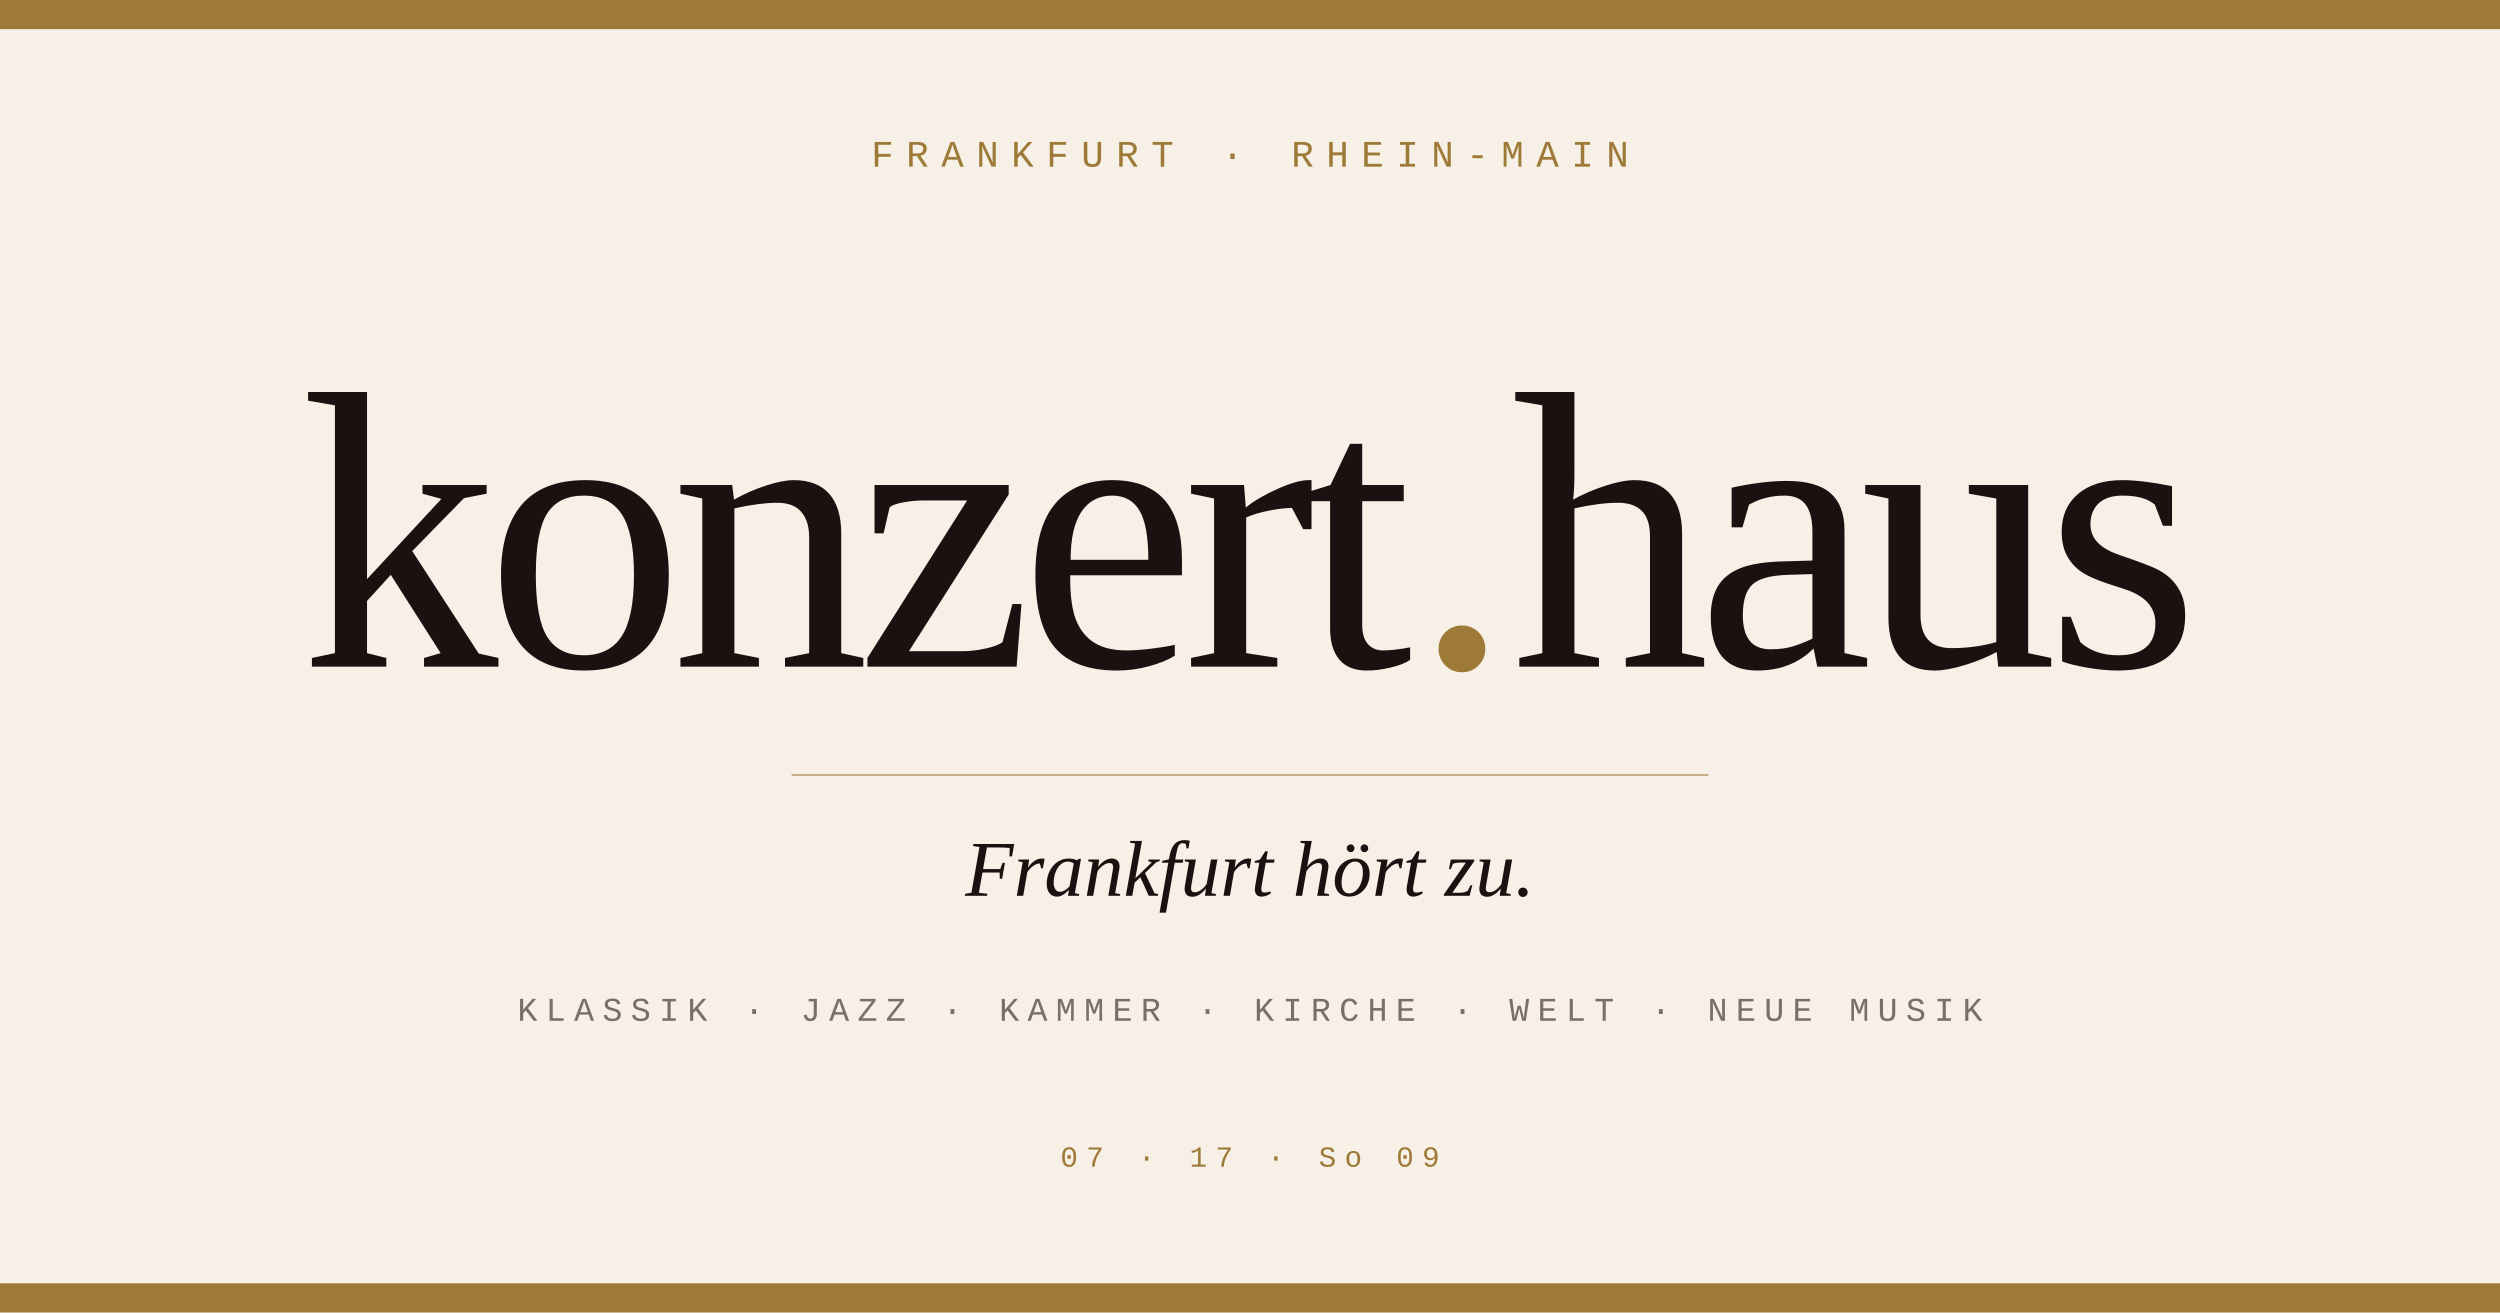
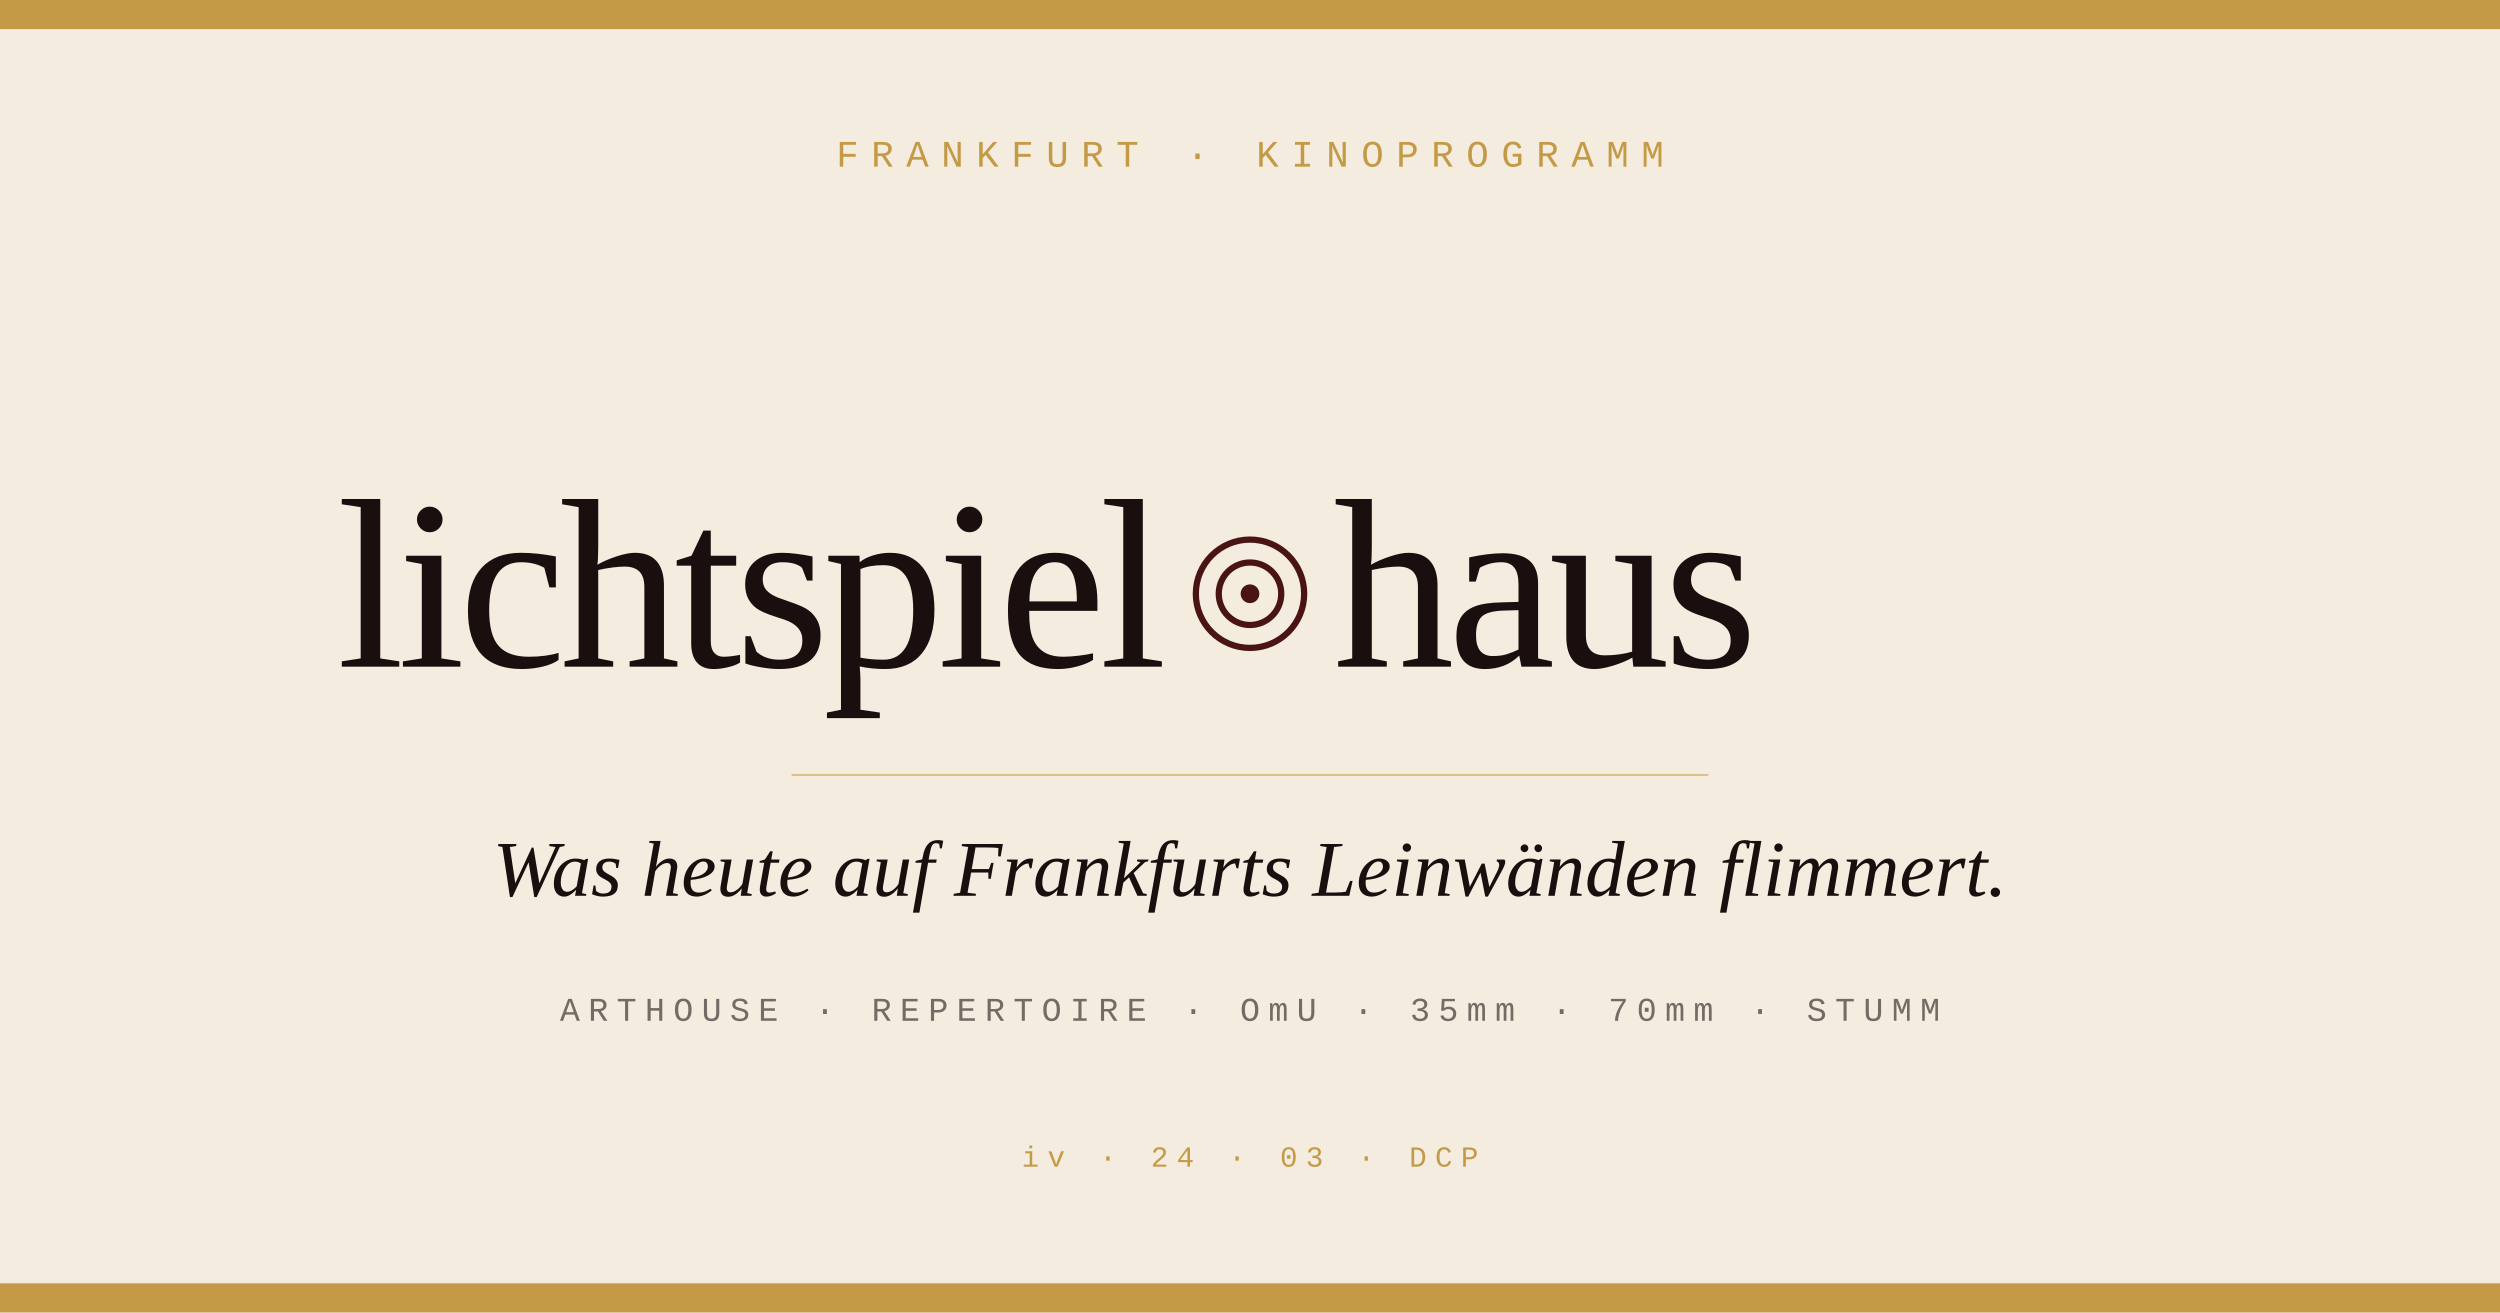
- <svg xmlns="http://www.w3.org/2000/svg" width="1200" height="630" viewBox="0 0 1200 630" role="img" aria-label="konzert.haus">
-   <rect width="1200" height="630" fill="#F7F0E7" />
-   <rect x="0" y="0" width="1200" height="14" fill="#9E7A38" />
-   <rect x="0" y="616" width="1200" height="14" fill="#9E7A38" />
-   <text x="600" y="80" text-anchor="middle" font-family="'IBM Plex Mono','DM Mono','Liberation Mono','Courier New',monospace" font-size="18" font-weight="500" fill="#9E7A38" letter-spacing="6">FRANKFURT · RHEIN-MAIN</text>
-   <text x="600" y="320" text-anchor="middle" font-family="'Cormorant Garamond','EB Garamond','Garamond','Liberation Serif',Georgia,serif" font-size="190" font-weight="500" fill="#1A1210" letter-spacing="-6">konzert<tspan fill="#9E7A38">.</tspan>haus</text>
-   <line x1="380" y1="372" x2="820" y2="372" stroke="#9E7A38" stroke-width="1" opacity="0.55" />
-   <text x="600" y="430" text-anchor="middle" font-family="'Cormorant Garamond','EB Garamond','Garamond','Liberation Serif',Georgia,serif" font-style="italic" font-size="38" font-weight="400" fill="#1A1210">Frankfurt hört zu.</text>
-   <text x="600" y="490" text-anchor="middle" font-family="'IBM Plex Mono','DM Mono','Liberation Mono','Courier New',monospace" font-size="16" font-weight="400" fill="rgba(26,18,16,0.58)" letter-spacing="4">KLASSIK · JAZZ · KAMMER · KIRCHE · WELT · NEUE MUSIK</text>
-   <text x="600" y="560" text-anchor="middle" font-family="'IBM Plex Mono','DM Mono','Liberation Mono','Courier New',monospace" font-size="14" font-weight="400" fill="#9E7A38" letter-spacing="4">07 · 17 · So 09</text>
+ <svg xmlns="http://www.w3.org/2000/svg" width="1200" height="630" viewBox="0 0 1200 630" role="img" aria-label="lichtspiel.haus">
+   <rect width="1200" height="630" fill="#F4EDDF" />
+   <rect x="0" y="0" width="1200" height="14" fill="#C49A47" />
+   <rect x="0" y="616" width="1200" height="14" fill="#C49A47" />
+   <text x="600" y="80" text-anchor="middle" font-family="'DM Mono','IBM Plex Mono','Liberation Mono','Courier New',monospace" font-size="18" font-weight="500" fill="#C49A47" letter-spacing="6">FRANKFURT · KINOPROGRAMM</text>
+   <text x="560" y="320" text-anchor="end" font-family="'Fraunces','EB Garamond','Garamond','Liberation Serif',Georgia,serif" font-size="116" font-weight="500" fill="#1A0F0E" letter-spacing="-3">lichtspiel</text>
+   <text x="640" y="320" text-anchor="start" font-family="'Fraunces','EB Garamond','Garamond','Liberation Serif',Georgia,serif" font-size="116" font-weight="500" fill="#1A0F0E" letter-spacing="-3">haus</text>
+   <g transform="translate(600 285)" fill="none" stroke="#4A1414" stroke-width="3">
+     <circle cx="0" cy="0" r="26" />
+     <circle cx="0" cy="0" r="15" />
+     <circle cx="0" cy="0" r="4.5" fill="#4A1414" stroke="none" />
+   </g>
+   <line x1="380" y1="372" x2="820" y2="372" stroke="#C49A47" stroke-width="1" opacity="0.55" />
+   <text x="600" y="430" text-anchor="middle" font-family="'Fraunces','EB Garamond','Garamond','Liberation Serif',Georgia,serif" font-style="italic" font-size="38" font-weight="400" fill="#1A0F0E">Was heute auf Frankfurts Leinwänden flimmert.</text>
+   <text x="600" y="490" text-anchor="middle" font-family="'DM Mono','IBM Plex Mono','Liberation Mono','Courier New',monospace" font-size="16" font-weight="400" fill="rgba(26,15,14,0.58)" letter-spacing="4">ARTHOUSE · REPERTOIRE · OmU · 35mm · 70mm · STUMM</text>
+   <text x="600" y="560" text-anchor="middle" font-family="'DM Mono','IBM Plex Mono','Liberation Mono','Courier New',monospace" font-size="14" font-weight="400" fill="#C49A47" letter-spacing="4">iv · 24 · 03 · DCP</text>
</svg>
